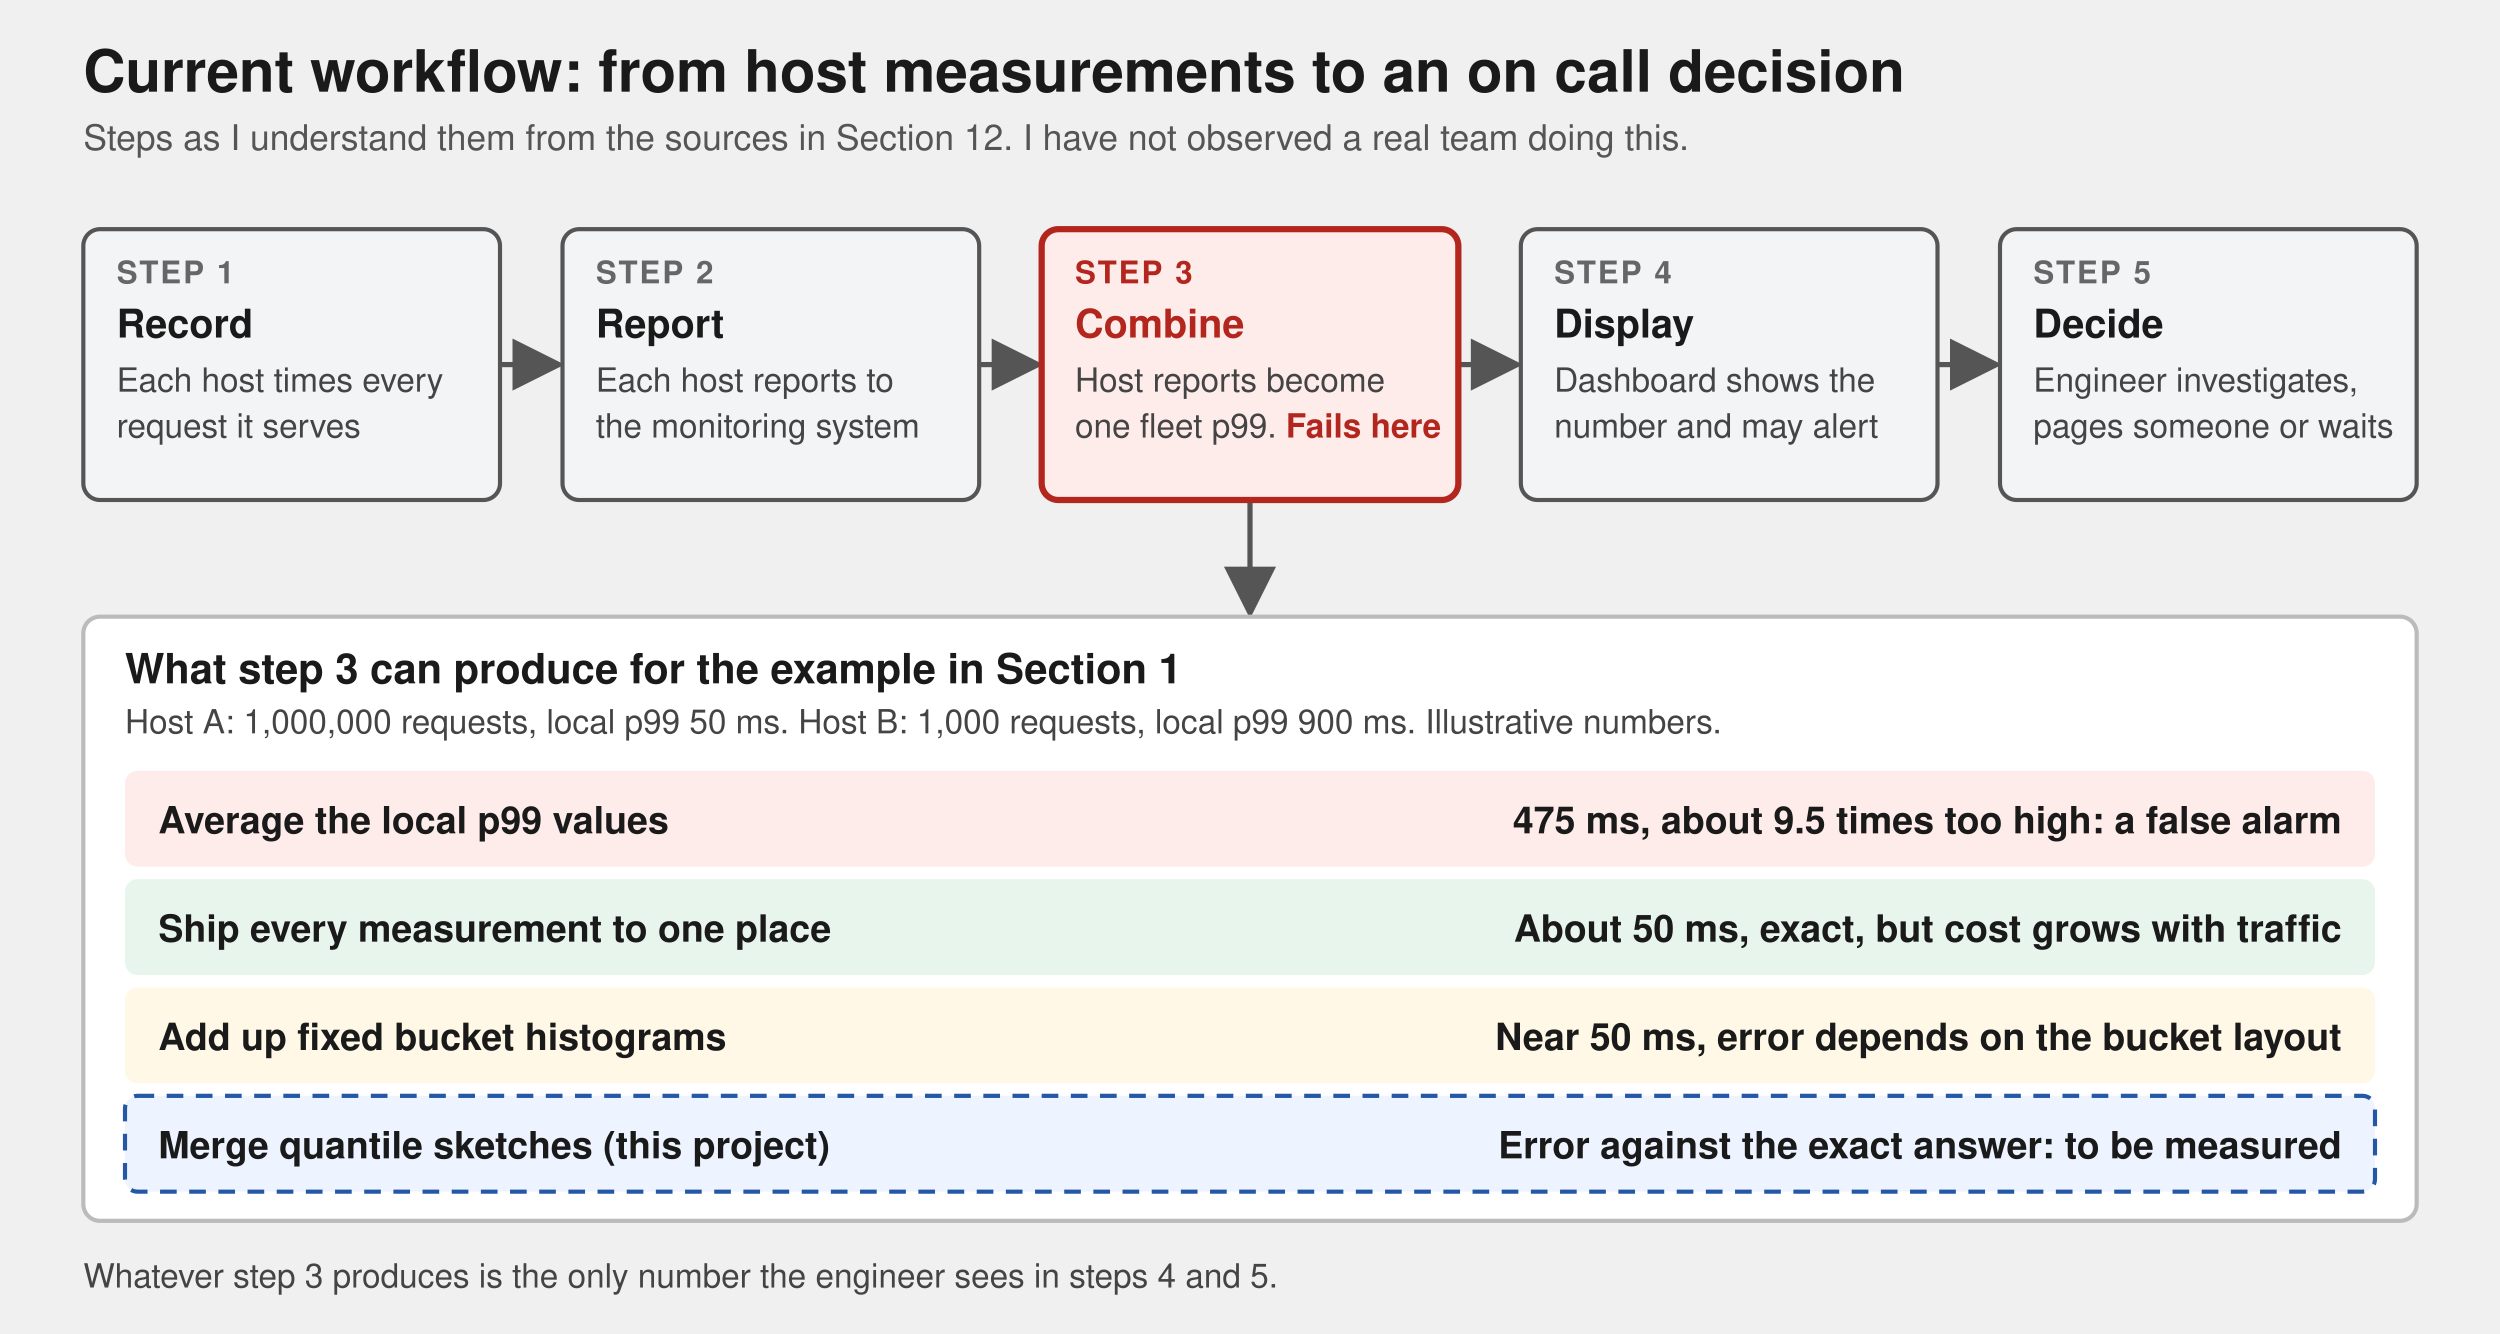
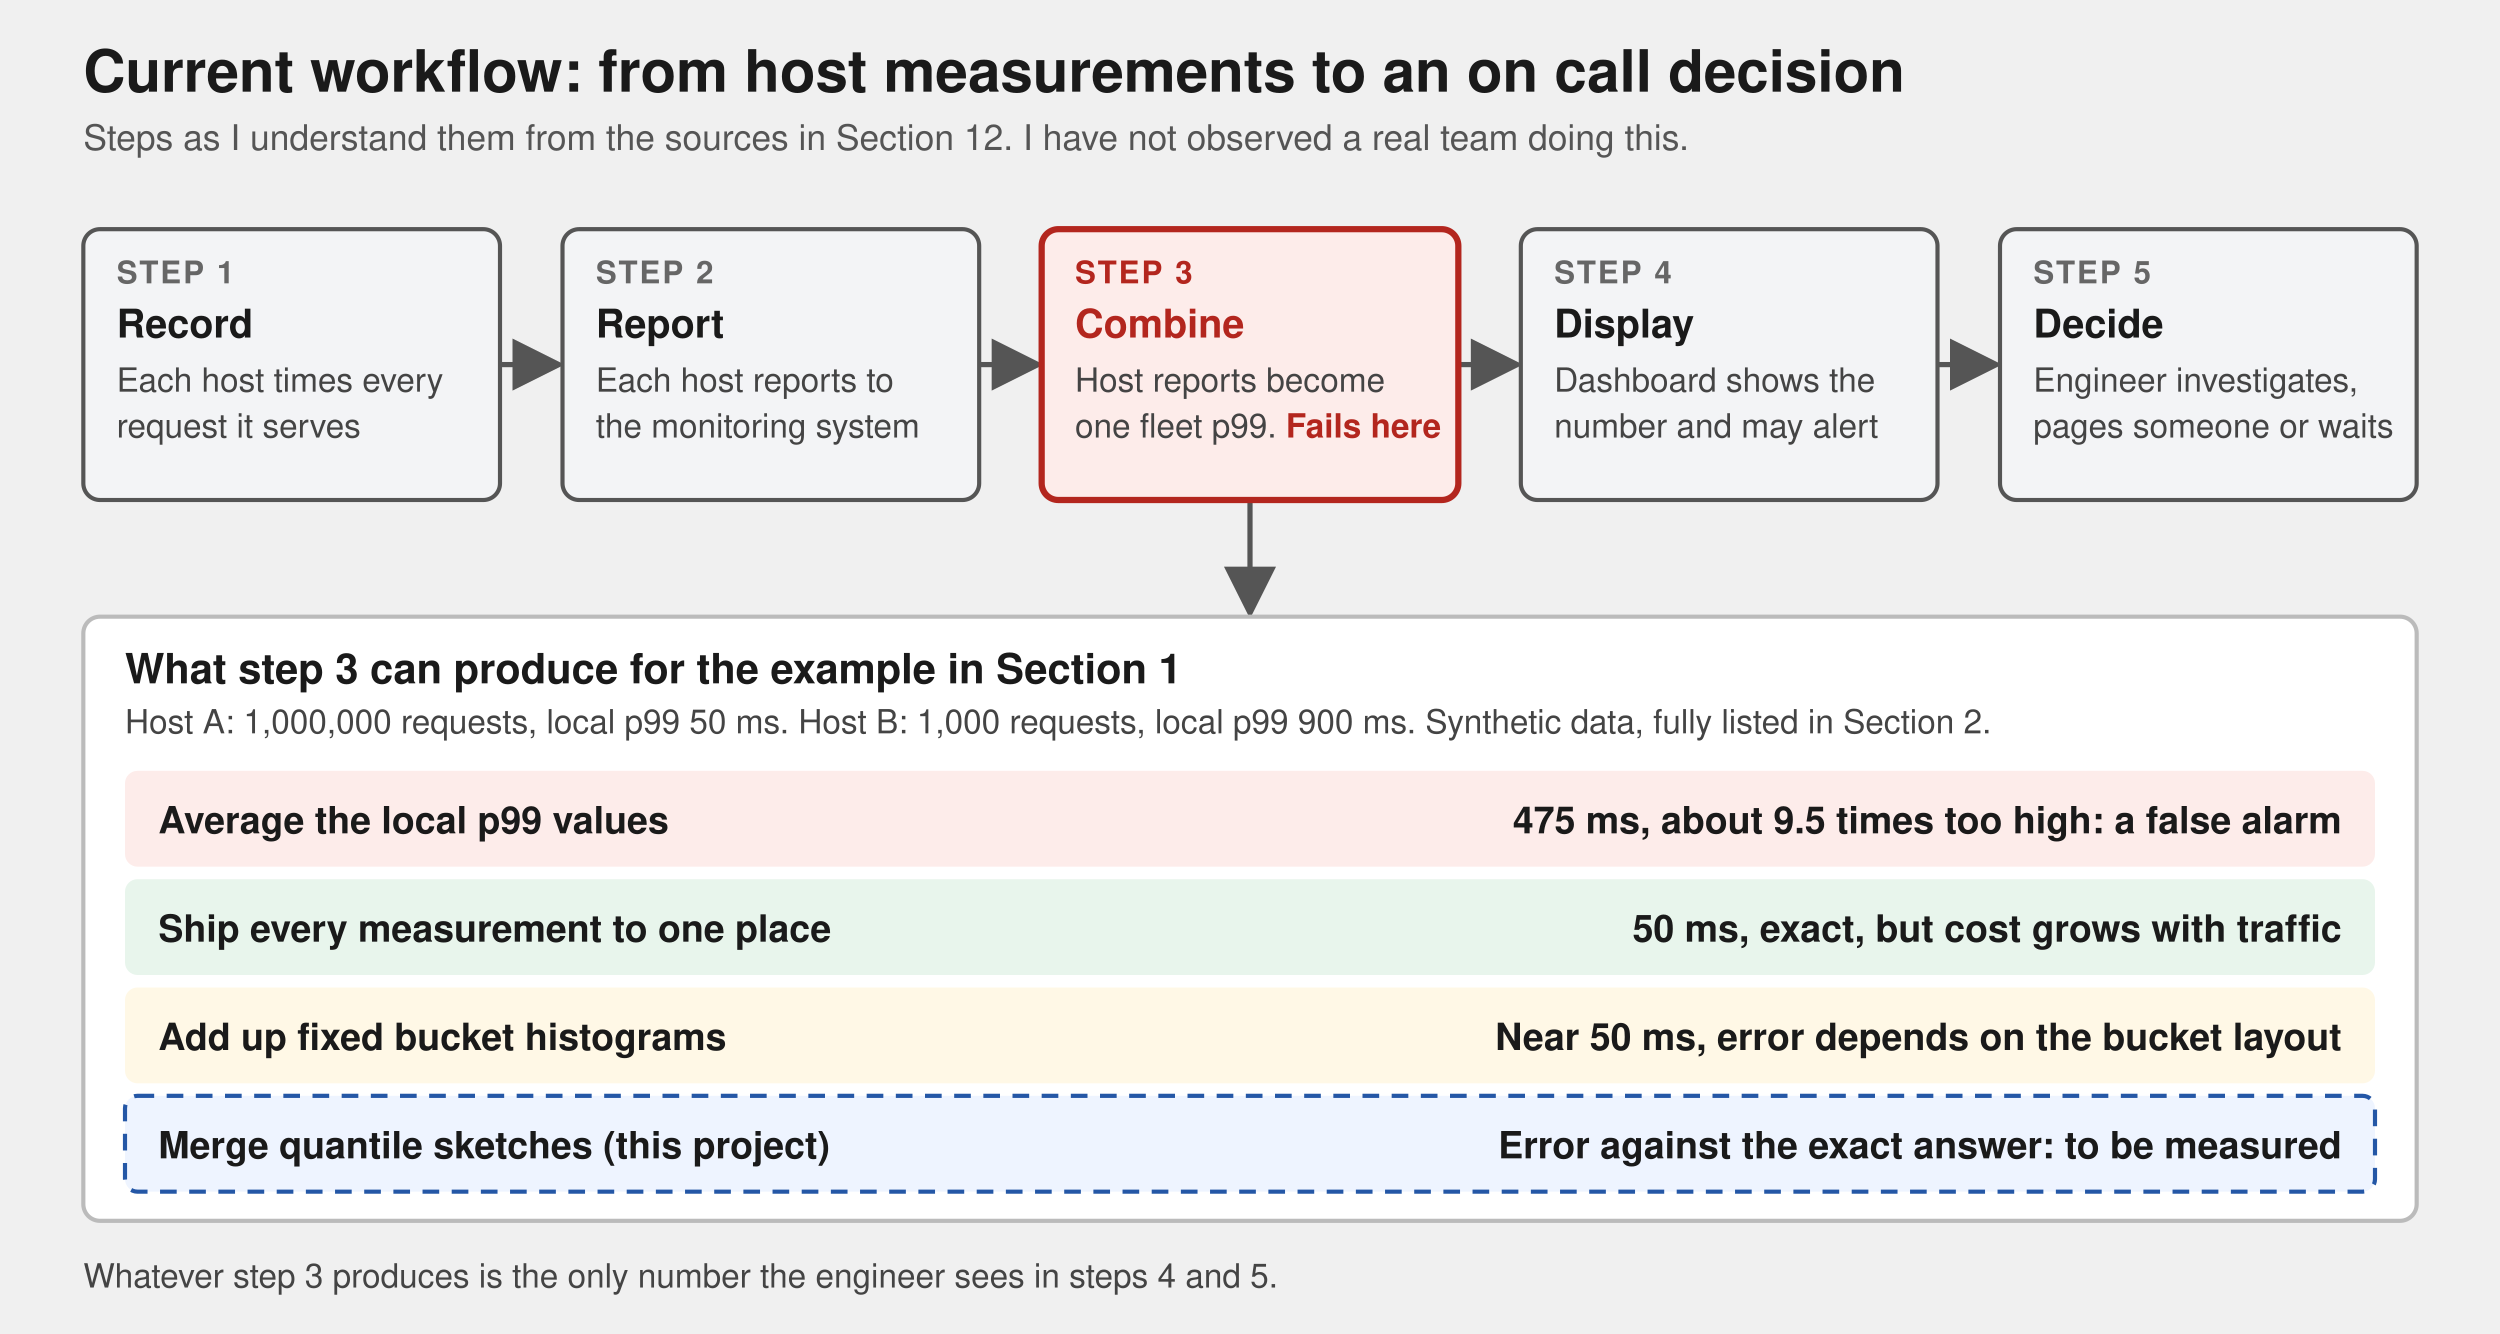
<svg xmlns="http://www.w3.org/2000/svg" width="1200" height="640" viewBox="0 0 1200 640">
  <style>
body{margin:0;background:#fff}
text{font-family:Helvetica,Arial,sans-serif}
.n{font-size:15px;font-weight:700;fill:#666;letter-spacing:1px}
.t{font-size:19px;font-weight:700;fill:#1a1a1a}
.d{font-size:16px;fill:#444}
.r{font-size:18px;fill:#1a1a1a}
</style>
  <defs>
    <marker id="a" markerWidth="10" markerHeight="10" refX="8" refY="5" orient="auto">
      <path d="M0,0 L10,5 L0,10 z" fill="#555" />
    </marker>
  </defs>
  <text x="40" y="44" font-size="28" font-weight="700" fill="#1a1a1a">Current workflow: from host measurements to an on call decision</text>
  <text x="40" y="72" font-size="17" fill="#555">Steps as I understand them from the sources in Section 12. I have not observed a real team doing this.</text>
  <g stroke="#555" stroke-width="2.5" fill="none">
    <line x1="240" y1="175" x2="266" y2="175" marker-end="url(#a)" />
    <line x1="470" y1="175" x2="496" y2="175" marker-end="url(#a)" />
    <line x1="700" y1="175" x2="726" y2="175" marker-end="url(#a)" />
    <line x1="930" y1="175" x2="956" y2="175" marker-end="url(#a)" />
    <line x1="600" y1="240" x2="600" y2="292" marker-end="url(#a)" />
  </g>
  <rect x="40" y="110" width="200" height="130" rx="8" fill="#f3f4f6" stroke="#555" stroke-width="2" />
  <text x="56" y="136" class="n">STEP 1</text>
  <text x="56" y="162" class="t">Record</text>
  <text x="56" y="188" class="d">Each host times every</text>
  <text x="56" y="210" class="d">request it serves</text>
  <rect x="270" y="110" width="200" height="130" rx="8" fill="#f3f4f6" stroke="#555" stroke-width="2" />
  <text x="286" y="136" class="n">STEP 2</text>
  <text x="286" y="162" class="t">Report</text>
  <text x="286" y="188" class="d">Each host reports to</text>
  <text x="286" y="210" class="d">the monitoring system</text>
  <rect x="500" y="110" width="200" height="130" rx="8" fill="#fdecea" stroke="#b3261e" stroke-width="3" />
  <text x="516" y="136" class="n" style="fill:#b3261e">STEP 3</text>
  <text x="516" y="162" class="t" style="fill:#b3261e">Combine</text>
  <text x="516" y="188" class="d">Host reports become</text>
  <text x="516" y="210" class="d">one fleet p99. <tspan font-weight="700" fill="#b3261e">Fails here</tspan>
  </text>
  <rect x="730" y="110" width="200" height="130" rx="8" fill="#f3f4f6" stroke="#555" stroke-width="2" />
  <text x="746" y="136" class="n">STEP 4</text>
  <text x="746" y="162" class="t">Display</text>
  <text x="746" y="188" class="d">Dashboard shows the</text>
  <text x="746" y="210" class="d">number and may alert</text>
  <rect x="960" y="110" width="200" height="130" rx="8" fill="#f3f4f6" stroke="#555" stroke-width="2" />
  <text x="976" y="136" class="n">STEP 5</text>
  <text x="976" y="162" class="t">Decide</text>
  <text x="976" y="188" class="d">Engineer investigates,</text>
  <text x="976" y="210" class="d">pages someone or waits</text>
  <rect x="40" y="296" width="1120" height="290" rx="8" fill="#fff" stroke="#bbb" stroke-width="2" />
  <text x="60" y="328" font-size="20" font-weight="700" fill="#1a1a1a">What step 3 can produce for the example in Section 1</text>
-   <text x="60" y="352" class="d">Host A: 1,000,000 requests, local p99 50 ms. Host B: 1,000 requests, local p99 900 ms. Illustrative numbers.</text>
+   <text x="60" y="352" class="d">Host A: 1,000,000 requests, local p99 50 ms. Host B: 1,000 requests, local p99 900 ms. Synthetic data, fully listed in Section 2.</text>
  <g>
    <rect x="60" y="370" width="1080" height="46" rx="6" fill="#fdecea" />
    <text x="76" y="400" class="r">
      <tspan font-weight="700">Average the local p99 values</tspan>
    </text>
    <text x="1124" y="400" class="r" text-anchor="end" fill="#b3261e" font-weight="700">475 ms, about 9.5 times too high: a false alarm</text>
    <rect x="60" y="422" width="1080" height="46" rx="6" fill="#e8f5ec" />
    <text x="76" y="452" class="r">
      <tspan font-weight="700">Ship every measurement to one place</tspan>
    </text>
-     <text x="1124" y="452" class="r" text-anchor="end" fill="#1e7a34" font-weight="700">About 50 ms, exact, but cost grows with traffic</text>
+     <text x="1124" y="452" class="r" text-anchor="end" fill="#1e7a34" font-weight="700">50 ms, exact, but cost grows with traffic</text>
    <rect x="60" y="474" width="1080" height="46" rx="6" fill="#fff8e6" />
    <text x="76" y="504" class="r">
      <tspan font-weight="700">Add up fixed bucket histograms</tspan>
    </text>
    <text x="1124" y="504" class="r" text-anchor="end" fill="#8a5a00" font-weight="700">Near 50 ms, error depends on the bucket layout</text>
    <rect x="60" y="526" width="1080" height="46" rx="6" fill="#eef4ff" stroke="#2457a6" stroke-width="2" stroke-dasharray="8 6" />
    <text x="76" y="556" class="r" fill="#2457a6">
      <tspan font-weight="700">Merge quantile sketches (this project)</tspan>
    </text>
    <text x="1124" y="556" class="r" text-anchor="end" fill="#2457a6" font-weight="700">Error against the exact answer: to be measured</text>
  </g>
  <text x="40" y="618" class="d">Whatever step 3 produces is the only number the engineer sees in steps 4 and 5.</text>
</svg>
